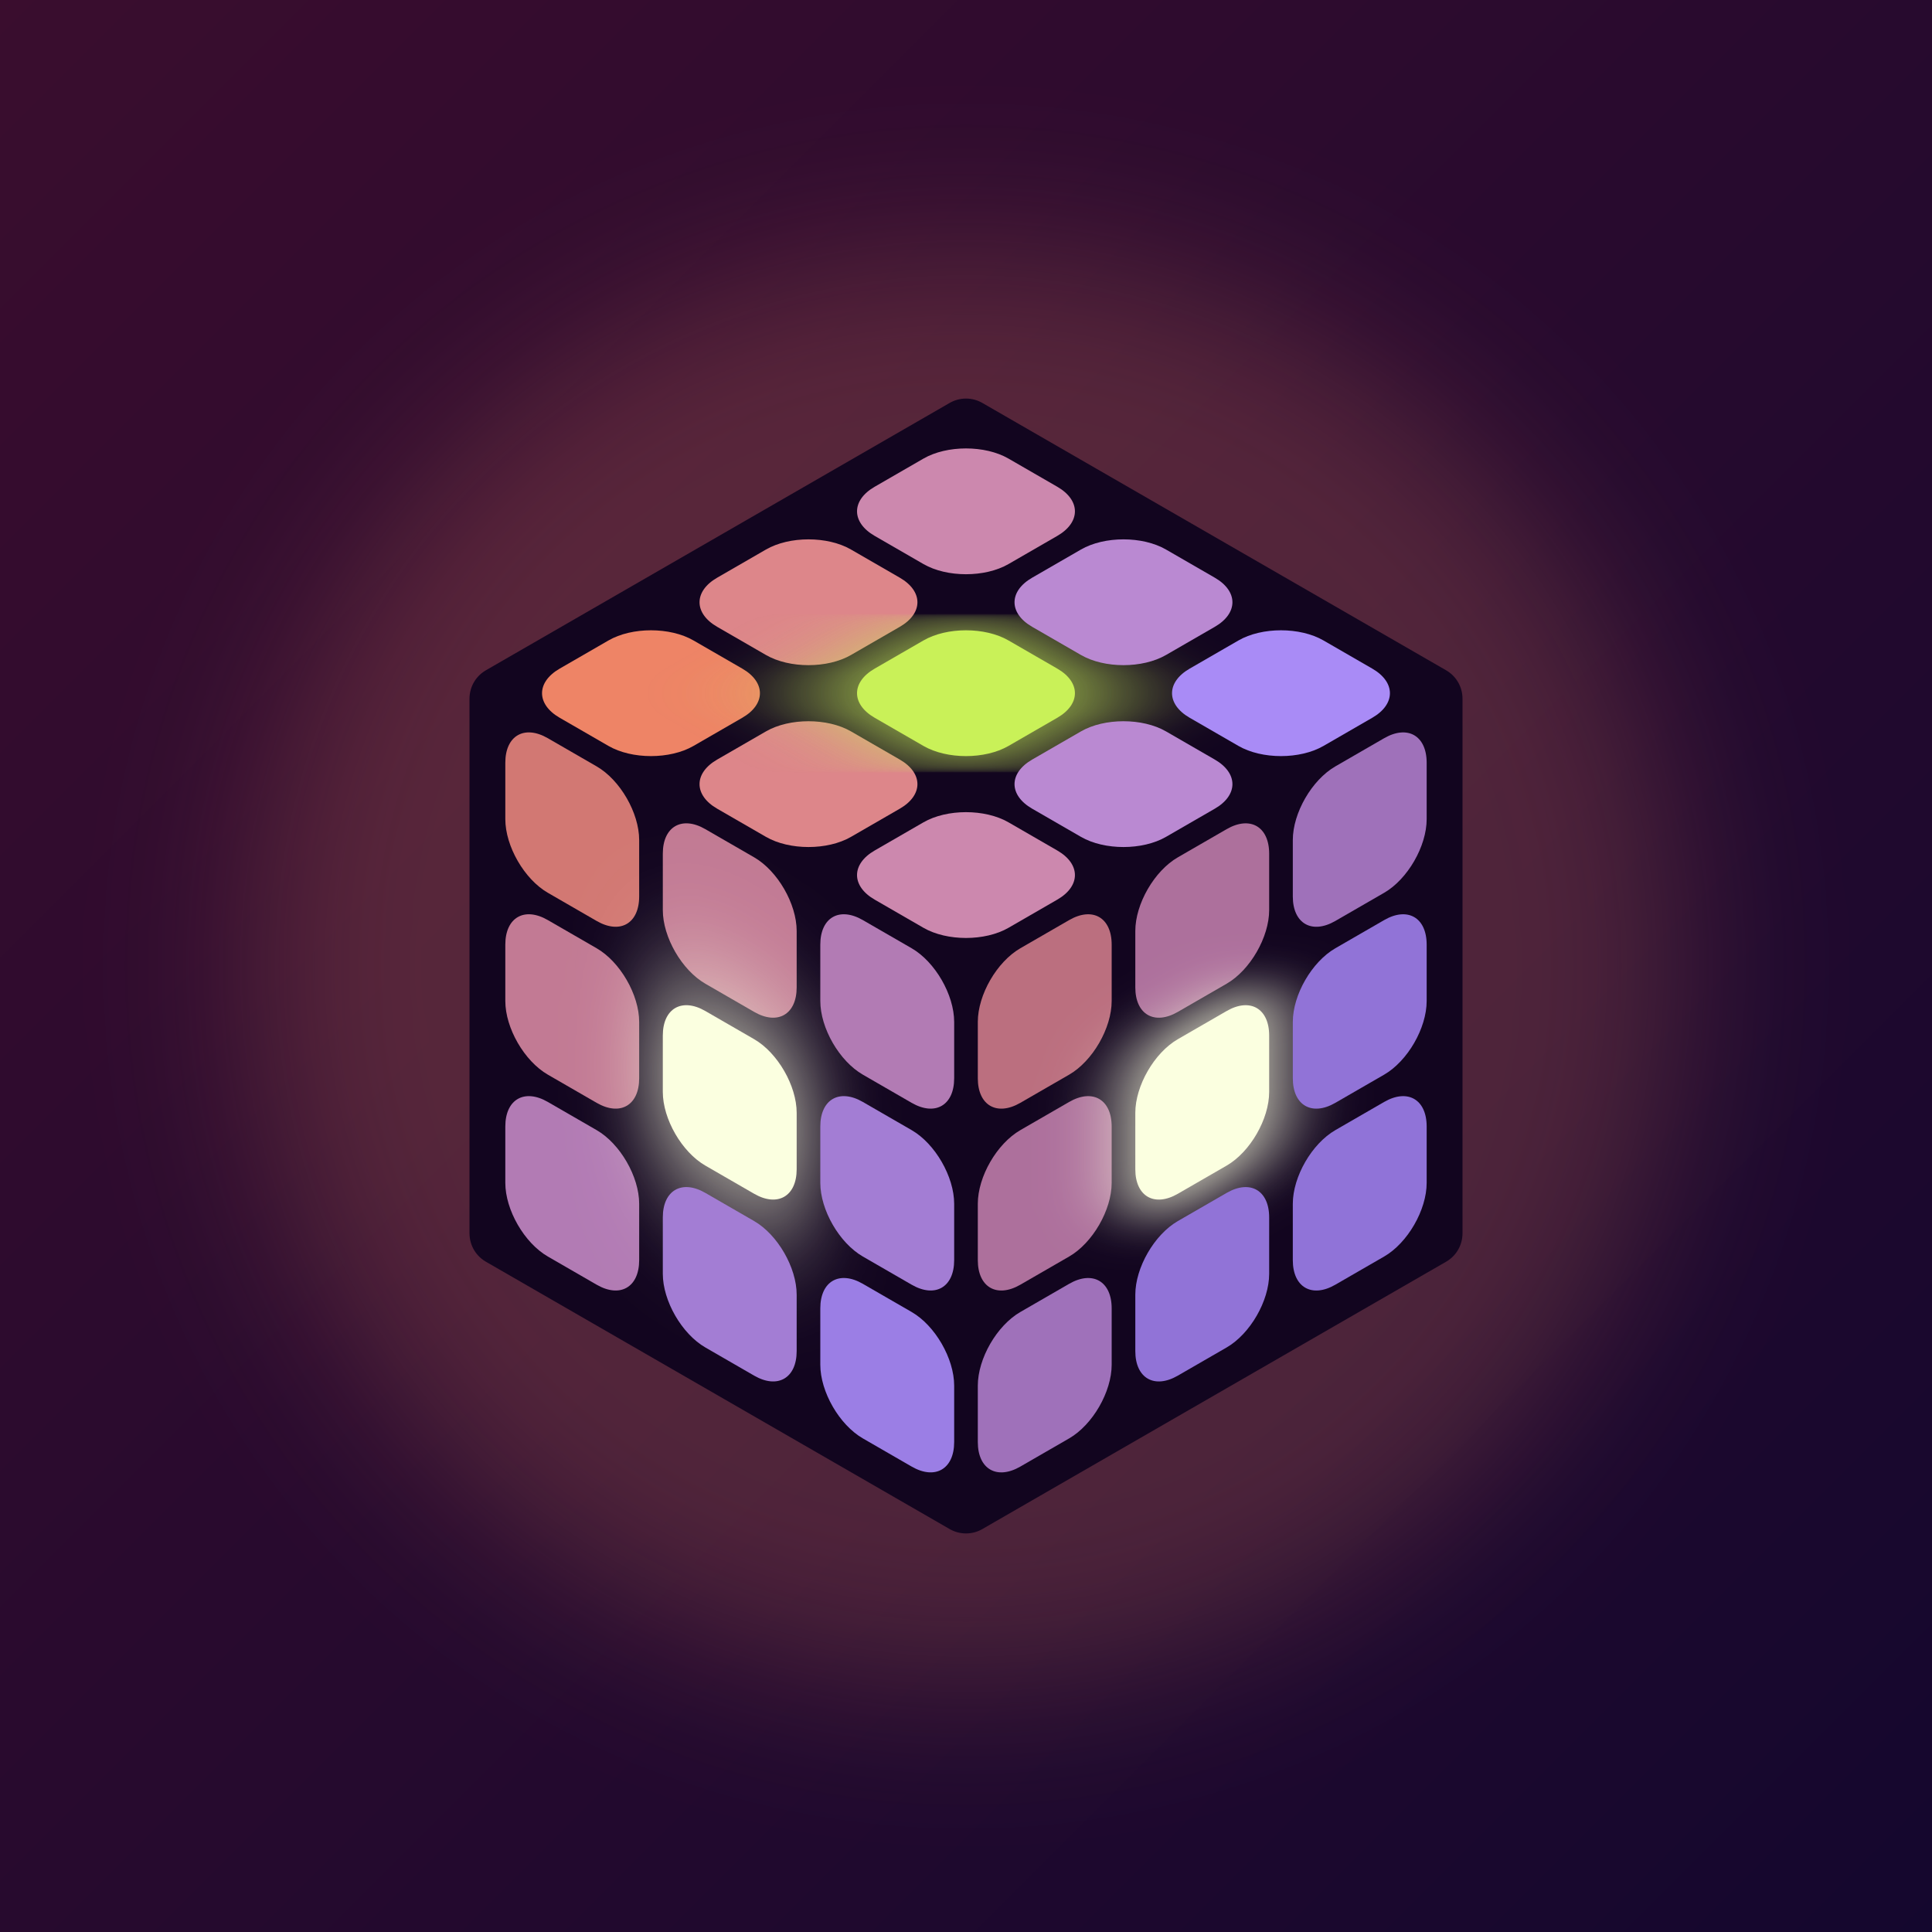
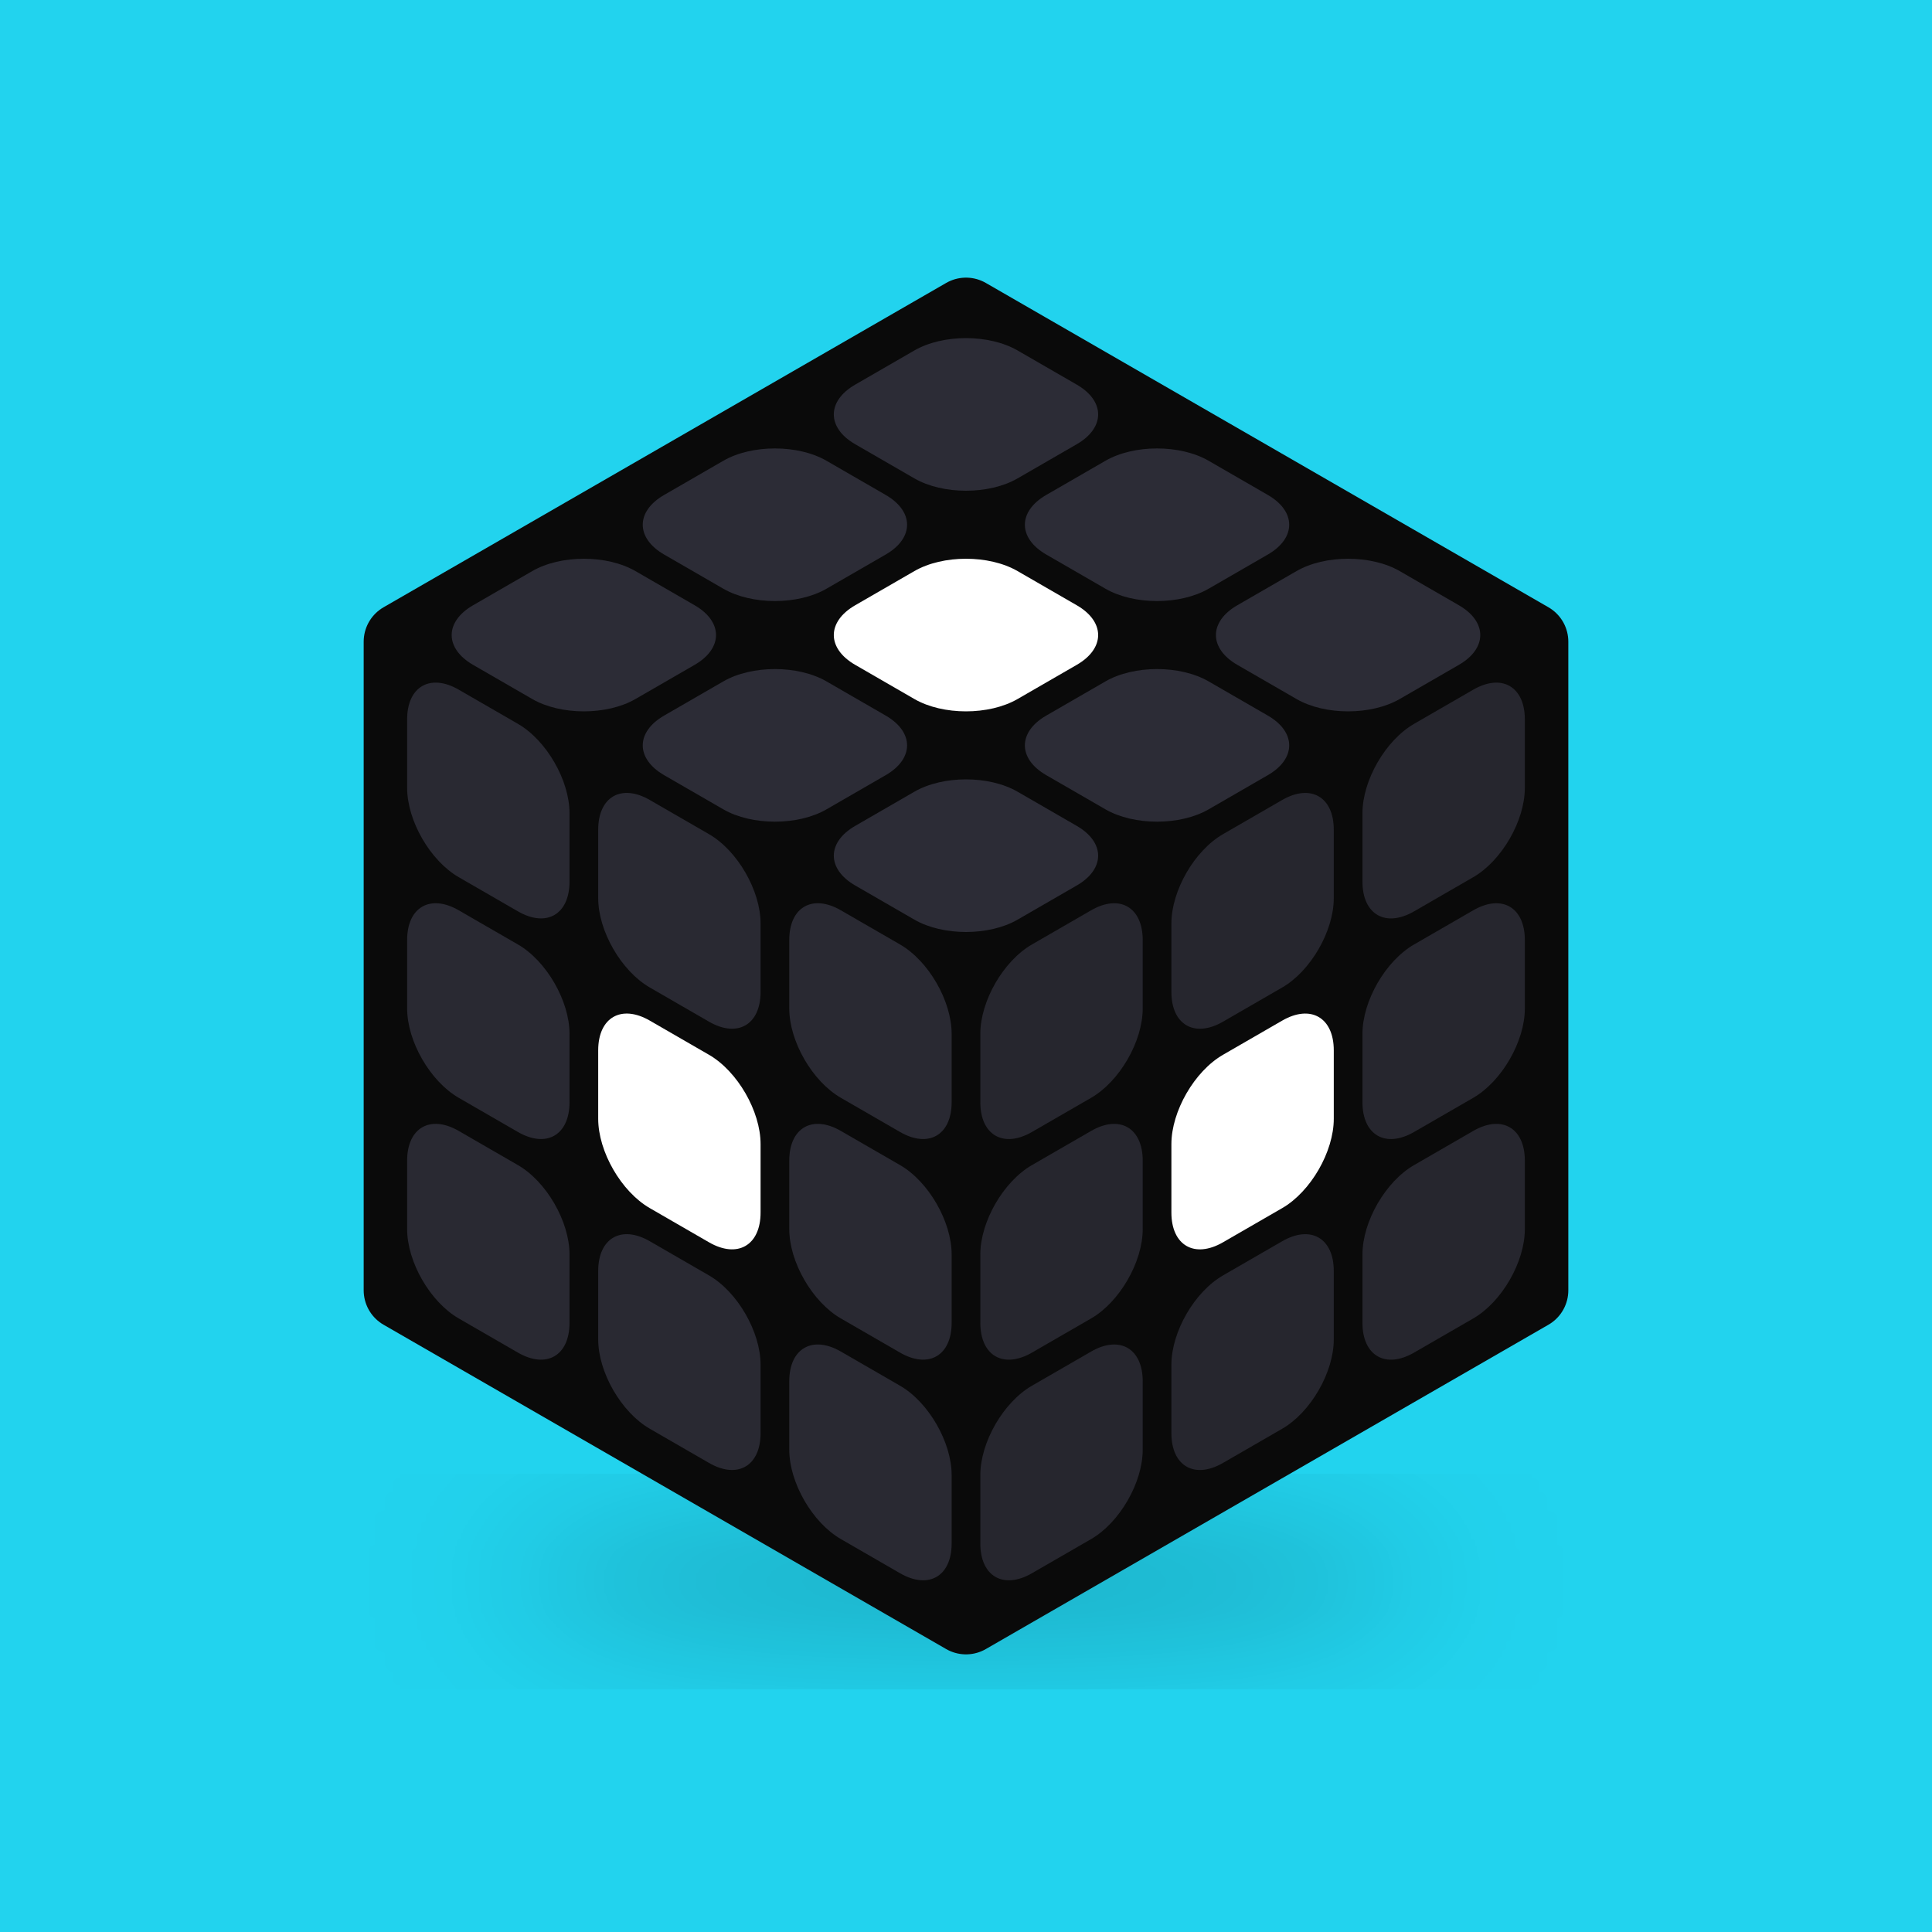
<svg xmlns="http://www.w3.org/2000/svg" viewBox="0 0 1080 1080" width="1080" height="1080">
  <defs>
    <filter id="glow" x="-80%" y="-80%" width="260%" height="260%">
      <feGaussianBlur stdDeviation="8" />
    </filter>
    <filter id="blur40" x="-50%" y="-50%" width="200%" height="200%">
      <feGaussianBlur stdDeviation="45" />
    </filter>
  </defs>
-   <defs>
-     <linearGradient id="bgx" x1="0" y1="0" x2="1" y2="1">
-       <stop offset="0" stop-color="#3a0d2e" />
-       <stop offset="1" stop-color="#14072e" />
-     </linearGradient>
-   </defs>
-   <rect width="1080" height="1080" fill="url(#bgx)" />
-   <circle cx="540" cy="540" r="400" fill="#ee8466" opacity=".22" filter="url(#blur40)" />
-   <g transform="translate(540,540) scale(3.05)">
-     <path d="M0,-98 L85,-49 L85,49 L0,98 L-85,49 L-85,-49Z" fill="#12051f" stroke="#12051f" stroke-width="12" stroke-linejoin="round" />
+   <rect width="1080" height="1080" fill="#22d3ee" />
+   <ellipse cx="540" cy="884.1" rx="259.0" ry="30" fill="#000" opacity=".25" filter="url(#blur40)" />
+   <g transform="translate(540,540) scale(3.7)">
+     <path d="M0,-98 L85,-49 L85,49 L0,98 L-85,49 L-85,-49Z" fill="#0a0a0a" stroke="#0a0a0a" stroke-width="12" stroke-linejoin="round" />
    <g transform="matrix(0.866,-0.5,0.866,0.5,-86.6,-50)">
-       <rect x="2.5" y="2.5" width="28.33" height="28.33" rx="9" fill="#ee8466" />
-       <rect x="2.5" y="35.833" width="28.33" height="28.33" rx="9" fill="#dd868a" />
-       <rect x="2.5" y="69.166" width="28.33" height="28.33" rx="9" fill="#cc88ae" />
-       <rect x="35.833" y="2.5" width="28.33" height="28.33" rx="9" fill="#dd868a" />
-       <rect x="32.833" y="32.833" width="34.33" height="34.33" rx="9" fill="#c9f158" filter="url(#glow)" opacity=".8" />
-       <rect x="35.833" y="35.833" width="28.33" height="28.33" rx="9" fill="#c9f158" />
-       <rect x="35.833" y="69.166" width="28.33" height="28.33" rx="9" fill="#ba89d2" />
-       <rect x="69.166" y="2.5" width="28.33" height="28.33" rx="9" fill="#cc88ae" />
-       <rect x="69.166" y="35.833" width="28.33" height="28.33" rx="9" fill="#ba89d2" />
-       <rect x="69.166" y="69.166" width="28.33" height="28.33" rx="9" fill="#a98bf6" />
+       <rect x="2.5" y="2.5" width="28.33" height="28.33" rx="9" fill="#2c2c36" />
+       <rect x="2.5" y="35.833" width="28.33" height="28.33" rx="9" fill="#2c2c36" />
+       <rect x="2.5" y="69.166" width="28.33" height="28.33" rx="9" fill="#2c2c36" />
+       <rect x="35.833" y="2.5" width="28.33" height="28.33" rx="9" fill="#2c2c36" />
+       <rect x="35.833" y="35.833" width="28.33" height="28.33" rx="9" fill="#ffffff" />
+       <rect x="35.833" y="69.166" width="28.33" height="28.33" rx="9" fill="#2c2c36" />
+       <rect x="69.166" y="2.5" width="28.33" height="28.33" rx="9" fill="#2c2c36" />
+       <rect x="69.166" y="35.833" width="28.33" height="28.33" rx="9" fill="#2c2c36" />
+       <rect x="69.166" y="69.166" width="28.33" height="28.33" rx="9" fill="#2c2c36" />
    </g>
    <g transform="matrix(0.866,0.5,0,1,-86.6,-50)">
-       <rect x="2.5" y="2.5" width="28.33" height="28.33" rx="9" fill="#d27873" />
-       <rect x="2.5" y="35.833" width="28.33" height="28.33" rx="9" fill="#c27a94" />
-       <rect x="2.5" y="69.166" width="28.33" height="28.33" rx="9" fill="#b27bb4" />
-       <rect x="35.833" y="2.5" width="28.33" height="28.33" rx="9" fill="#c27a94" />
-       <rect x="32.833" y="32.833" width="34.33" height="34.33" rx="9" fill="#fbffe0" filter="url(#glow)" opacity=".8" />
-       <rect x="35.833" y="35.833" width="28.33" height="28.33" rx="9" fill="#fbffe0" />
-       <rect x="35.833" y="69.166" width="28.33" height="28.33" rx="9" fill="#a37dd4" />
-       <rect x="69.166" y="2.5" width="28.33" height="28.33" rx="9" fill="#b27bb4" />
-       <rect x="69.166" y="35.833" width="28.33" height="28.33" rx="9" fill="#a37dd4" />
-       <rect x="69.166" y="69.166" width="28.33" height="28.33" rx="9" fill="#9b7ee5" />
+       <rect x="2.5" y="2.5" width="28.33" height="28.33" rx="9" fill="#292932" />
+       <rect x="2.5" y="35.833" width="28.33" height="28.33" rx="9" fill="#292932" />
+       <rect x="2.5" y="69.166" width="28.33" height="28.33" rx="9" fill="#292932" />
+       <rect x="35.833" y="2.5" width="28.33" height="28.33" rx="9" fill="#292932" />
+       <rect x="35.833" y="35.833" width="28.33" height="28.33" rx="9" fill="#ffffff" />
+       <rect x="35.833" y="69.166" width="28.33" height="28.33" rx="9" fill="#292932" />
+       <rect x="69.166" y="2.5" width="28.33" height="28.33" rx="9" fill="#292932" />
+       <rect x="69.166" y="35.833" width="28.33" height="28.33" rx="9" fill="#292932" />
+       <rect x="69.166" y="69.166" width="28.33" height="28.33" rx="9" fill="#292932" />
    </g>
    <g transform="matrix(0.866,-0.5,0,1,0,0)">
-       <rect x="2.5" y="2.5" width="28.33" height="28.33" rx="9" fill="#bb6f7f" />
-       <rect x="2.5" y="35.833" width="28.33" height="28.33" rx="9" fill="#ad709c" />
-       <rect x="2.5" y="69.166" width="28.33" height="28.33" rx="9" fill="#9f71ba" />
-       <rect x="35.833" y="2.5" width="28.33" height="28.33" rx="9" fill="#ad709c" />
-       <rect x="32.833" y="32.833" width="34.33" height="34.33" rx="9" fill="#fbffe0" filter="url(#glow)" opacity=".8" />
-       <rect x="35.833" y="35.833" width="28.33" height="28.33" rx="9" fill="#fbffe0" />
-       <rect x="35.833" y="69.166" width="28.33" height="28.33" rx="9" fill="#9173d7" />
-       <rect x="69.166" y="2.5" width="28.33" height="28.33" rx="9" fill="#9f71ba" />
-       <rect x="69.166" y="35.833" width="28.33" height="28.33" rx="9" fill="#9173d7" />
-       <rect x="69.166" y="69.166" width="28.33" height="28.33" rx="9" fill="#9073d8" />
+       <rect x="2.5" y="2.5" width="28.33" height="28.33" rx="9" fill="#26262e" />
+       <rect x="2.5" y="35.833" width="28.33" height="28.33" rx="9" fill="#26262e" />
+       <rect x="2.5" y="69.166" width="28.33" height="28.33" rx="9" fill="#26262e" />
+       <rect x="35.833" y="2.5" width="28.33" height="28.33" rx="9" fill="#26262e" />
+       <rect x="35.833" y="35.833" width="28.33" height="28.33" rx="9" fill="#ffffff" />
+       <rect x="35.833" y="69.166" width="28.33" height="28.33" rx="9" fill="#26262e" />
+       <rect x="69.166" y="2.5" width="28.33" height="28.33" rx="9" fill="#26262e" />
+       <rect x="69.166" y="35.833" width="28.33" height="28.33" rx="9" fill="#26262e" />
+       <rect x="69.166" y="69.166" width="28.33" height="28.33" rx="9" fill="#26262e" />
    </g>
  </g>
</svg>
